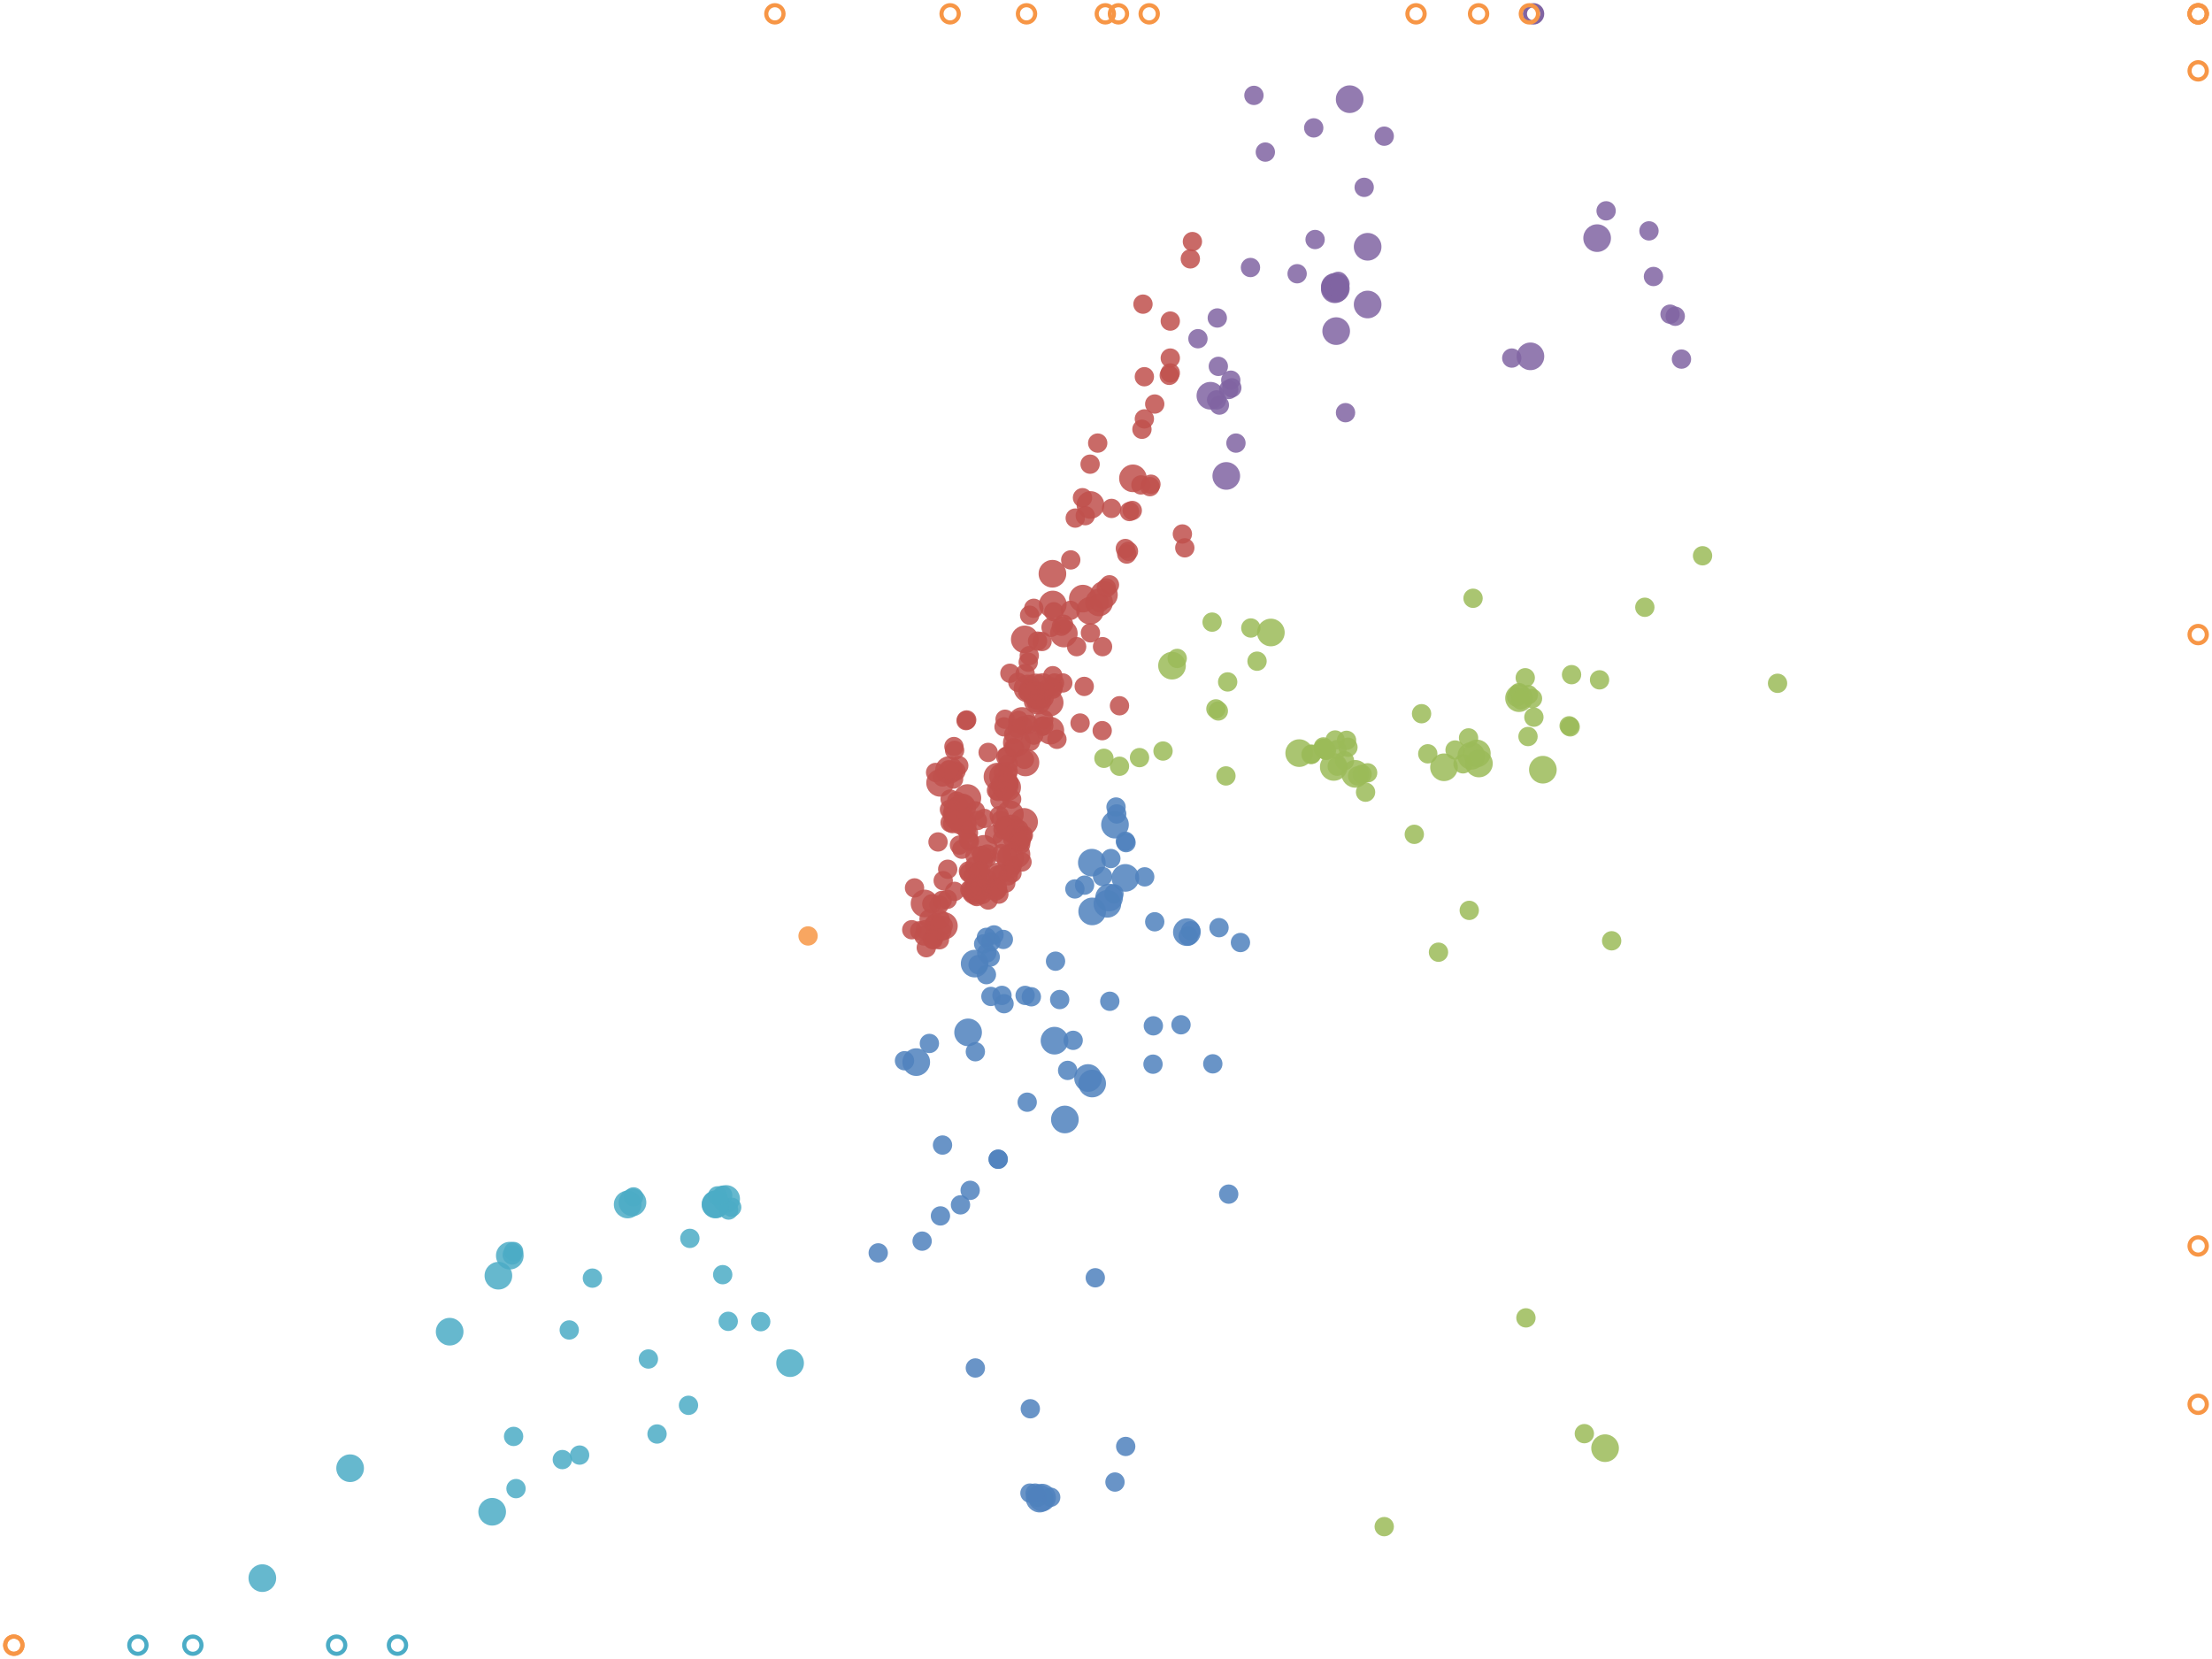
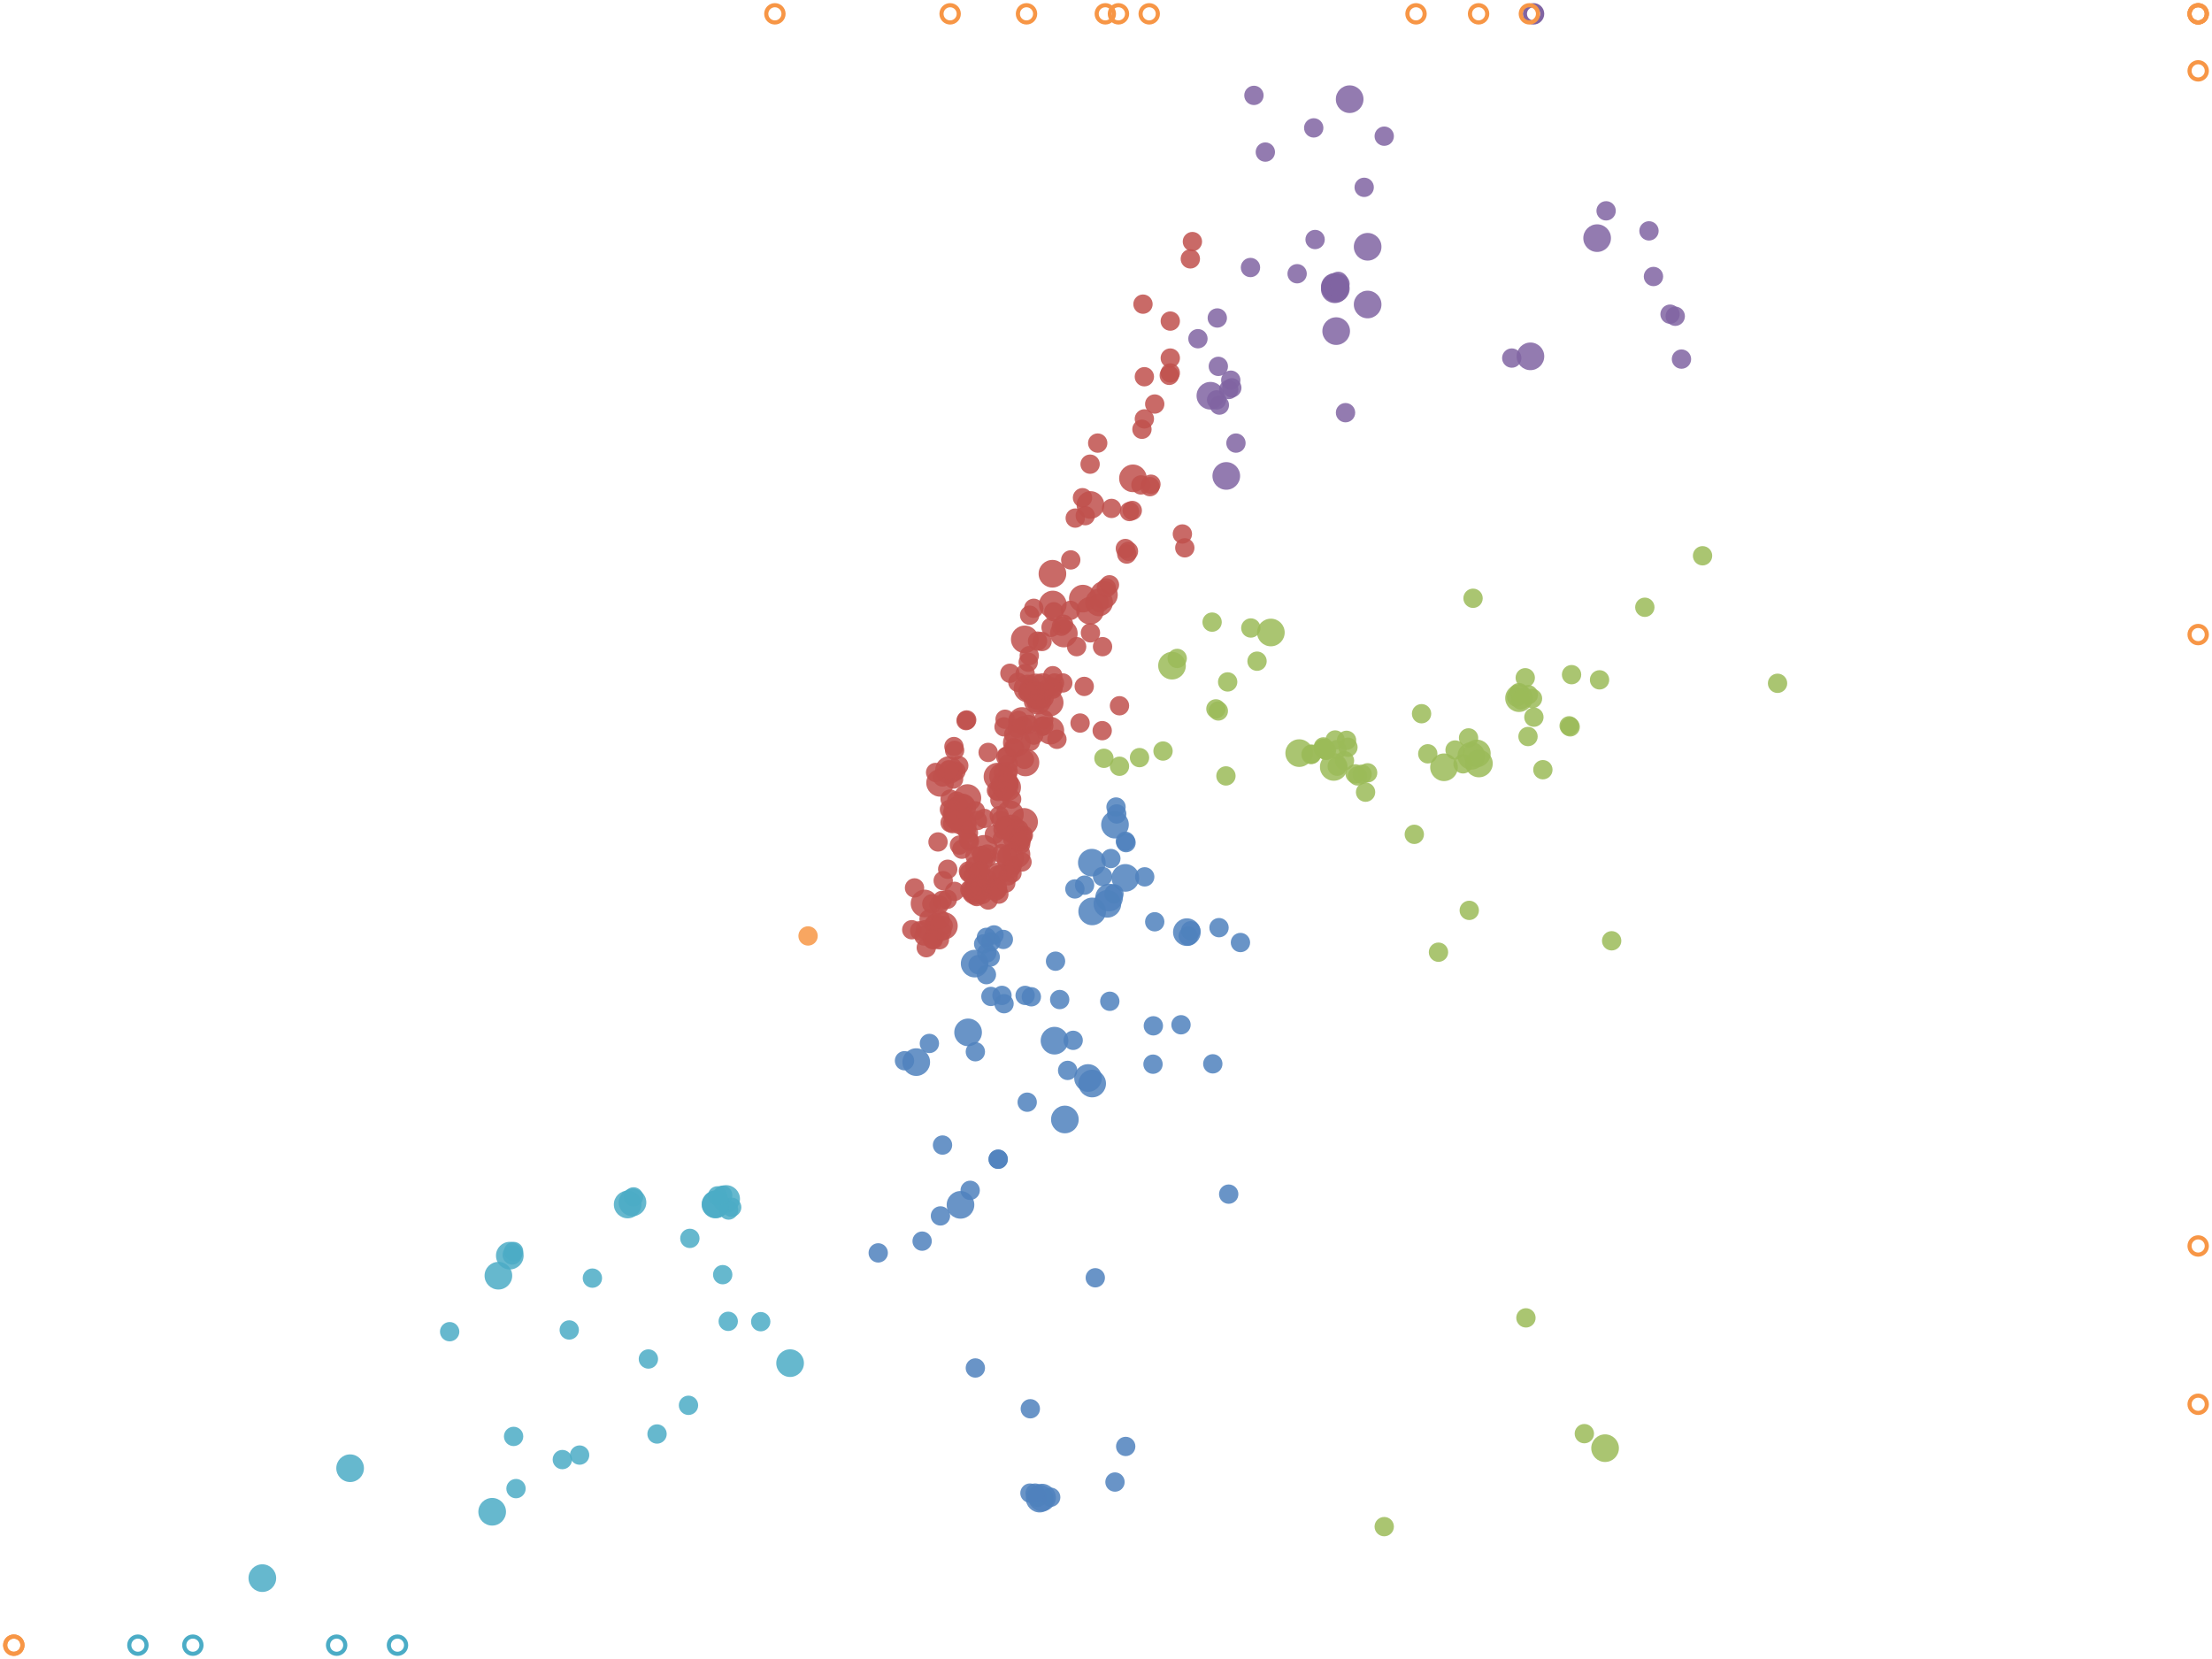
<svg xmlns="http://www.w3.org/2000/svg" viewBox="0 0 640 480" width="640" height="480" role="img" aria-labelledby="t d">
  <g>
    <circle cx="316" cy="313.5" r="4" fill="#4F81BD" fill-opacity=".85" />
    <circle cx="314.8" cy="311.9" r="4" fill="#4F81BD" fill-opacity=".85" />
    <circle cx="308.1" cy="323.9" r="4" fill="#4F81BD" fill-opacity=".85" />
    <circle cx="300.8" cy="433.6" r="4" fill="#4F81BD" fill-opacity=".85" />
    <circle cx="288.8" cy="335.4" r="2.8" fill="#4F81BD" fill-opacity=".85" />
    <circle cx="287.6" cy="270.5" r="2.8" fill="#4F81BD" fill-opacity=".85" />
    <circle cx="290.3" cy="271.8" r="2.8" fill="#4F81BD" fill-opacity=".85" />
    <circle cx="283" cy="279.1" r="2.8" fill="#4F81BD" fill-opacity=".85" />
    <circle cx="289.9" cy="288" r="2.8" fill="#4F81BD" fill-opacity=".85" />
    <circle cx="300.2" cy="433.2" r="2.8" fill="#4F81BD" fill-opacity=".85" />
    <circle cx="308.9" cy="309.7" r="2.8" fill="#4F81BD" fill-opacity=".85" />
    <circle cx="322.3" cy="258.6" r="2.8" fill="#4F81BD" fill-opacity=".85" />
    <circle cx="311" cy="257.2" r="2.8" fill="#4F81BD" fill-opacity=".85" />
    <circle cx="352.7" cy="268.4" r="2.8" fill="#4F81BD" fill-opacity=".85" />
    <circle cx="350.9" cy="307.8" r="2.8" fill="#4F81BD" fill-opacity=".85" />
    <circle cx="282" cy="278.8" r="4" fill="#4F81BD" fill-opacity=".85" />
    <circle cx="301.5" cy="433.3" r="4" fill="#4F81BD" fill-opacity=".85" />
    <circle cx="315.9" cy="249.6" r="4" fill="#4F81BD" fill-opacity=".85" />
    <circle cx="304" cy="433.2" r="2.8" fill="#4F81BD" fill-opacity=".85" />
    <circle cx="272.7" cy="331.3" r="2.8" fill="#4F81BD" fill-opacity=".85" />
    <circle cx="268.9" cy="301.9" r="2.8" fill="#4F81BD" fill-opacity=".85" />
    <circle cx="333.6" cy="307.9" r="2.8" fill="#4F81BD" fill-opacity=".85" />
    <circle cx="288.8" cy="335.4" r="2.8" fill="#4F81BD" fill-opacity=".85" />
    <circle cx="305.4" cy="278.1" r="2.8" fill="#4F81BD" fill-opacity=".85" />
    <circle cx="355.5" cy="345.5" r="2.8" fill="#4F81BD" fill-opacity=".85" />
    <circle cx="286.5" cy="276.9" r="2.8" fill="#4F81BD" fill-opacity=".85" />
    <circle cx="261.7" cy="306.9" r="2.8" fill="#4F81BD" fill-opacity=".85" />
    <circle cx="299.5" cy="432" r="2.8" fill="#4F81BD" fill-opacity=".85" />
    <circle cx="395.7" cy="88.1" r="4" fill="#8064A2" fill-opacity=".85" />
    <circle cx="395.7" cy="71.4" r="4" fill="#8064A2" fill-opacity=".85" />
    <circle cx="350.2" cy="114.5" r="4" fill="#8064A2" fill-opacity=".85" />
    <circle cx="362.8" cy="27.6" r="2.8" fill="#8064A2" fill-opacity=".85" />
    <circle cx="380.5" cy="69.3" r="2.8" fill="#8064A2" fill-opacity=".85" />
    <circle cx="400.5" cy="39.4" r="2.8" fill="#8064A2" fill-opacity=".85" />
    <circle cx="483.2" cy="90.9" r="2.8" fill="#8064A2" fill-opacity=".85" />
    <circle cx="355.5" cy="112.7" r="2.8" fill="#8064A2" fill-opacity=".85" />
    <circle cx="464.7" cy="61" r="2.8" fill="#8064A2" fill-opacity=".85" />
    <circle cx="380.1" cy="37" r="2.8" fill="#8064A2" fill-opacity=".85" />
    <circle cx="356.4" cy="112.2" r="2.8" fill="#8064A2" fill-opacity=".85" />
    <circle cx="361.8" cy="77.4" r="2.8" fill="#8064A2" fill-opacity=".85" />
    <circle cx="356.1" cy="110" r="2.8" fill="#8064A2" fill-opacity=".85" />
    <circle cx="477.1" cy="66.8" r="2.8" fill="#8064A2" fill-opacity=".85" />
    <circle cx="390.5" cy="28.7" r="4" fill="#8064A2" fill-opacity=".85" />
    <circle cx="462.1" cy="68.9" r="4" fill="#8064A2" fill-opacity=".85" />
    <circle cx="346.6" cy="98" r="2.8" fill="#8064A2" fill-opacity=".85" />
    <circle cx="357.6" cy="128.2" r="2.8" fill="#8064A2" fill-opacity=".85" />
    <circle cx="352.2" cy="92" r="2.8" fill="#8064A2" fill-opacity=".85" />
    <circle cx="394.7" cy="54.2" r="2.8" fill="#8064A2" fill-opacity=".85" />
    <circle cx="389.3" cy="119.4" r="2.8" fill="#8064A2" fill-opacity=".85" />
    <circle cx="484.7" cy="91.5" r="2.8" fill="#8064A2" fill-opacity=".85" />
    <circle cx="386.3" cy="83.1" r="4" fill="#8064A2" fill-opacity=".85" />
    <circle cx="352.8" cy="117.2" r="2.8" fill="#8064A2" fill-opacity=".85" />
    <circle cx="224.2" cy="4" r="2.5" fill="none" stroke="#F79646" stroke-width="1.2" />
    <circle cx="297" cy="4" r="2.5" fill="none" stroke="#F79646" stroke-width="1.2" />
    <circle cx="332.5" cy="4" r="2.5" fill="none" stroke="#F79646" stroke-width="1.2" />
    <circle cx="427.8" cy="4" r="2.5" fill="none" stroke="#F79646" stroke-width="1.2" />
    <circle cx="274.9" cy="4" r="2.5" fill="none" stroke="#F79646" stroke-width="1.2" />
    <circle cx="323.6" cy="4" r="2.5" fill="none" stroke="#F79646" stroke-width="1.2" />
    <circle cx="319.8" cy="4" r="2.5" fill="none" stroke="#F79646" stroke-width="1.2" />
    <circle cx="409.7" cy="4" r="2.5" fill="none" stroke="#F79646" stroke-width="1.2" />
    <circle cx="233.8" cy="270.8" r="2.8" fill="#F79646" fill-opacity=".85" />
    <circle cx="4" cy="476" r="2.5" fill="none" stroke="#F79646" stroke-width="1.2" />
    <circle cx="4" cy="476" r="2.5" fill="none" stroke="#F79646" stroke-width="1.2" />
    <circle cx="636" cy="20.5" r="2.5" fill="none" stroke="#F79646" stroke-width="1.2" />
    <circle cx="636" cy="183.6" r="2.5" fill="none" stroke="#F79646" stroke-width="1.2" />
    <circle cx="636" cy="406.3" r="2.5" fill="none" stroke="#F79646" stroke-width="1.2" />
    <circle cx="636" cy="360.5" r="2.5" fill="none" stroke="#F79646" stroke-width="1.2" />
    <circle cx="636" cy="4" r="2.5" fill="none" stroke="#F79646" stroke-width="1.2" />
    <circle cx="636" cy="4" r="2.5" fill="none" stroke="#F79646" stroke-width="1.2" />
    <circle cx="315.4" cy="176.7" r="4" fill="#C0504D" fill-opacity=".85" />
    <circle cx="313.3" cy="173.2" r="4" fill="#C0504D" fill-opacity=".85" />
    <circle cx="294.2" cy="214.9" r="4" fill="#C0504D" fill-opacity=".85" />
    <circle cx="300" cy="201.8" r="2.8" fill="#C0504D" fill-opacity=".85" />
    <circle cx="276" cy="216" r="2.8" fill="#C0504D" fill-opacity=".85" />
    <circle cx="302" cy="210" r="2.8" fill="#C0504D" fill-opacity=".85" />
    <circle cx="297.5" cy="209.6" r="2.8" fill="#C0504D" fill-opacity=".85" />
    <circle cx="345" cy="69.9" r="2.8" fill="#C0504D" fill-opacity=".85" />
    <circle cx="282.8" cy="237.4" r="2.8" fill="#C0504D" fill-opacity=".85" />
    <circle cx="311.5" cy="187.1" r="2.8" fill="#C0504D" fill-opacity=".85" />
    <circle cx="298.1" cy="214.5" r="2.8" fill="#C0504D" fill-opacity=".85" />
    <circle cx="289.8" cy="252.8" r="2.8" fill="#C0504D" fill-opacity=".85" />
    <circle cx="271.8" cy="271.9" r="2.8" fill="#C0504D" fill-opacity=".85" />
    <circle cx="331.1" cy="109" r="2.8" fill="#C0504D" fill-opacity=".85" />
    <circle cx="338.3" cy="108.6" r="2.8" fill="#C0504D" fill-opacity=".85" />
    <circle cx="274.1" cy="260.2" r="2.8" fill="#C0504D" fill-opacity=".85" />
    <circle cx="267.5" cy="261.4" r="4" fill="#C0504D" fill-opacity=".85" />
    <circle cx="267.3" cy="270.8" r="2.8" fill="#C0504D" fill-opacity=".85" />
    <circle cx="280.4" cy="252.6" r="2.8" fill="#C0504D" fill-opacity=".85" />
    <circle cx="263.8" cy="269" r="2.8" fill="#C0504D" fill-opacity=".85" />
    <circle cx="270.7" cy="267" r="2.8" fill="#C0504D" fill-opacity=".85" />
    <circle cx="268.8" cy="265.9" r="2.8" fill="#C0504D" fill-opacity=".85" />
    <circle cx="271.7" cy="261.8" r="2.8" fill="#C0504D" fill-opacity=".85" />
    <circle cx="276.2" cy="257.9" r="2.8" fill="#C0504D" fill-opacity=".85" />
    <circle cx="287.7" cy="241.4" r="2.8" fill="#C0504D" fill-opacity=".85" />
    <circle cx="272.6" cy="260.5" r="2.8" fill="#C0504D" fill-opacity=".85" />
    <circle cx="268" cy="274.2" r="2.8" fill="#C0504D" fill-opacity=".85" />
    <circle cx="267.7" cy="269" r="2.8" fill="#C0504D" fill-opacity=".85" />
    <circle cx="270.2" cy="267.5" r="2.8" fill="#C0504D" fill-opacity=".85" />
    <circle cx="285.5" cy="248.2" r="2.8" fill="#C0504D" fill-opacity=".85" />
    <circle cx="269.7" cy="271.7" r="2.8" fill="#C0504D" fill-opacity=".85" />
    <circle cx="286.5" cy="257.5" r="2.8" fill="#C0504D" fill-opacity=".85" />
    <circle cx="284.9" cy="255.9" r="2.8" fill="#C0504D" fill-opacity=".85" />
    <circle cx="280.6" cy="257.4" r="2.8" fill="#C0504D" fill-opacity=".85" />
    <circle cx="282.2" cy="258" r="2.8" fill="#C0504D" fill-opacity=".85" />
    <circle cx="270.4" cy="270.8" r="2.8" fill="#C0504D" fill-opacity=".85" />
    <circle cx="264.6" cy="256.9" r="2.8" fill="#C0504D" fill-opacity=".85" />
    <circle cx="280.5" cy="243.4" r="2.8" fill="#C0504D" fill-opacity=".85" />
    <circle cx="278.3" cy="245.7" r="2.8" fill="#C0504D" fill-opacity=".85" />
    <circle cx="269.6" cy="261.5" r="2.8" fill="#C0504D" fill-opacity=".85" />
    <circle cx="270.7" cy="223.5" r="2.8" fill="#C0504D" fill-opacity=".85" />
    <circle cx="301.7" cy="198.8" r="4" fill="#C0504D" fill-opacity=".85" />
    <circle cx="300.2" cy="201.3" r="4" fill="#C0504D" fill-opacity=".85" />
    <circle cx="300.2" cy="202.7" r="4" fill="#C0504D" fill-opacity=".85" />
    <circle cx="303.7" cy="203.3" r="4" fill="#C0504D" fill-opacity=".85" />
    <circle cx="303.9" cy="211.4" r="4" fill="#C0504D" fill-opacity=".85" />
    <circle cx="295.7" cy="208.6" r="4" fill="#C0504D" fill-opacity=".85" />
    <circle cx="274.6" cy="222.8" r="4" fill="#C0504D" fill-opacity=".85" />
    <circle cx="272" cy="226.5" r="4" fill="#C0504D" fill-opacity=".85" />
    <circle cx="290.2" cy="224.6" r="4" fill="#C0504D" fill-opacity=".85" />
    <circle cx="278.4" cy="233.6" r="4" fill="#C0504D" fill-opacity=".85" />
    <circle cx="285.9" cy="217.7" r="2.8" fill="#C0504D" fill-opacity=".85" />
    <circle cx="291.7" cy="223.2" r="2.8" fill="#C0504D" fill-opacity=".85" />
    <circle cx="289.3" cy="231.5" r="2.8" fill="#C0504D" fill-opacity=".85" />
    <circle cx="284.8" cy="236.8" r="2.8" fill="#C0504D" fill-opacity=".85" />
    <circle cx="289.1" cy="236" r="2.8" fill="#C0504D" fill-opacity=".85" />
    <circle cx="279.7" cy="208.3" r="2.8" fill="#C0504D" fill-opacity=".85" />
    <circle cx="319.4" cy="172.1" r="4" fill="#C0504D" fill-opacity=".85" />
    <circle cx="318" cy="174.3" r="4" fill="#C0504D" fill-opacity=".85" />
    <circle cx="320.1" cy="170.1" r="2.8" fill="#C0504D" fill-opacity=".85" />
    <circle cx="321" cy="169.2" r="2.8" fill="#C0504D" fill-opacity=".85" />
    <circle cx="326" cy="160.3" r="2.8" fill="#C0504D" fill-opacity=".85" />
    <circle cx="326.5" cy="159.5" r="2.8" fill="#C0504D" fill-opacity=".85" />
    <circle cx="304.6" cy="174.9" r="4" fill="#C0504D" fill-opacity=".85" />
    <circle cx="304.9" cy="177" r="2.8" fill="#C0504D" fill-opacity=".85" />
    <circle cx="315.5" cy="146.1" r="4" fill="#C0504D" fill-opacity=".85" />
    <circle cx="315.4" cy="134.3" r="2.8" fill="#C0504D" fill-opacity=".85" />
    <circle cx="327.8" cy="138.4" r="4" fill="#C0504D" fill-opacity=".85" />
    <circle cx="330.1" cy="140.3" r="2.8" fill="#C0504D" fill-opacity=".85" />
    <circle cx="330.4" cy="124.2" r="2.8" fill="#C0504D" fill-opacity=".85" />
    <circle cx="338.6" cy="107.9" r="2.8" fill="#C0504D" fill-opacity=".85" />
    <circle cx="334.1" cy="116.9" r="2.8" fill="#C0504D" fill-opacity=".85" />
    <circle cx="330.7" cy="88" r="2.8" fill="#C0504D" fill-opacity=".85" />
    <circle cx="344.4" cy="74.9" r="2.8" fill="#C0504D" fill-opacity=".85" />
    <circle cx="307.8" cy="183.3" r="4" fill="#C0504D" fill-opacity=".85" />
    <circle cx="307.1" cy="181.2" r="2.8" fill="#C0504D" fill-opacity=".85" />
    <circle cx="309.7" cy="176.6" r="2.8" fill="#C0504D" fill-opacity=".85" />
    <circle cx="325.6" cy="158.7" r="2.8" fill="#C0504D" fill-opacity=".85" />
    <circle cx="307.7" cy="180.6" r="2.8" fill="#C0504D" fill-opacity=".85" />
    <circle cx="304.1" cy="181.5" r="2.8" fill="#C0504D" fill-opacity=".85" />
    <circle cx="323.9" cy="204.2" r="2.8" fill="#C0504D" fill-opacity=".85" />
    <circle cx="318.9" cy="211.4" r="2.8" fill="#C0504D" fill-opacity=".85" />
    <circle cx="274.2" cy="251.5" r="2.8" fill="#C0504D" fill-opacity=".85" />
    <circle cx="279.6" cy="240" r="2.8" fill="#C0504D" fill-opacity=".85" />
    <circle cx="300.2" cy="185.5" r="2.8" fill="#C0504D" fill-opacity=".85" />
    <circle cx="275.5" cy="235.6" r="2.8" fill="#C0504D" fill-opacity=".85" />
    <circle cx="276.8" cy="231.8" r="2.8" fill="#C0504D" fill-opacity=".85" />
    <circle cx="304.6" cy="195.5" r="2.8" fill="#C0504D" fill-opacity=".85" />
    <circle cx="302" cy="208.2" r="2.8" fill="#C0504D" fill-opacity=".85" />
    <circle cx="266.1" cy="269.3" r="2.8" fill="#C0504D" fill-opacity=".85" />
    <circle cx="305.8" cy="213.9" r="2.8" fill="#C0504D" fill-opacity=".85" />
    <circle cx="274.9" cy="238" r="2.8" fill="#C0504D" fill-opacity=".85" />
    <circle cx="331.1" cy="121.2" r="2.8" fill="#C0504D" fill-opacity=".85" />
    <circle cx="272.5" cy="269.4" r="2.8" fill="#C0504D" fill-opacity=".85" />
    <circle cx="299.9" cy="203.4" r="2.8" fill="#C0504D" fill-opacity=".85" />
    <circle cx="300" cy="202.5" r="2.8" fill="#C0504D" fill-opacity=".85" />
    <circle cx="302.1" cy="202" r="2.8" fill="#C0504D" fill-opacity=".85" />
    <circle cx="305.1" cy="197.6" r="2.8" fill="#C0504D" fill-opacity=".85" />
    <circle cx="352.5" cy="106" r="2.8" fill="#8064A2" fill-opacity=".85" />
    <circle cx="285.5" cy="275.7" r="2.8" fill="#4F81BD" fill-opacity=".85" />
    <circle cx="187.6" cy="393.2" r="2.8" fill="#4BACC6" fill-opacity=".85" />
    <circle cx="425.7" cy="218.7" r="4" fill="#9BBB59" fill-opacity=".85" />
    <circle cx="427.3" cy="218" r="4" fill="#9BBB59" fill-opacity=".85" />
    <circle cx="339.1" cy="192.6" r="4" fill="#9BBB59" fill-opacity=".85" />
    <circle cx="464.4" cy="419" r="4" fill="#9BBB59" fill-opacity=".85" />
    <circle cx="329.7" cy="219.2" r="2.8" fill="#9BBB59" fill-opacity=".85" />
    <circle cx="411.3" cy="206.5" r="2.8" fill="#9BBB59" fill-opacity=".85" />
    <circle cx="340.6" cy="190.5" r="2.8" fill="#9BBB59" fill-opacity=".85" />
    <circle cx="421" cy="217" r="2.8" fill="#9BBB59" fill-opacity=".85" />
    <circle cx="352.5" cy="205.7" r="2.8" fill="#9BBB59" fill-opacity=".85" />
    <circle cx="319.4" cy="219.4" r="2.8" fill="#9BBB59" fill-opacity=".85" />
    <circle cx="424.9" cy="213.5" r="2.8" fill="#9BBB59" fill-opacity=".85" />
    <circle cx="441.5" cy="381.3" r="2.8" fill="#9BBB59" fill-opacity=".85" />
    <circle cx="454" cy="210" r="2.8" fill="#9BBB59" fill-opacity=".85" />
    <circle cx="389.6" cy="214.2" r="2.8" fill="#9BBB59" fill-opacity=".85" />
    <circle cx="442.1" cy="213.1" r="2.8" fill="#9BBB59" fill-opacity=".85" />
    <circle cx="427.9" cy="220.9" r="4" fill="#9BBB59" fill-opacity=".85" />
    <circle cx="423.3" cy="221" r="2.8" fill="#9BBB59" fill-opacity=".85" />
    <circle cx="466.3" cy="272.2" r="2.8" fill="#9BBB59" fill-opacity=".85" />
    <circle cx="351.8" cy="205.1" r="2.8" fill="#9BBB59" fill-opacity=".85" />
    <circle cx="350.7" cy="180" r="2.8" fill="#9BBB59" fill-opacity=".85" />
    <circle cx="441.3" cy="196.1" r="2.8" fill="#9BBB59" fill-opacity=".85" />
    <circle cx="492.6" cy="160.8" r="2.8" fill="#9BBB59" fill-opacity=".85" />
    <circle cx="400.5" cy="441.7" r="2.8" fill="#9BBB59" fill-opacity=".85" />
    <circle cx="454.7" cy="195.2" r="2.8" fill="#9BBB59" fill-opacity=".85" />
    <circle cx="336.5" cy="217.3" r="2.8" fill="#9BBB59" fill-opacity=".85" />
    <circle cx="514.3" cy="197.7" r="2.8" fill="#9BBB59" fill-opacity=".85" />
    <circle cx="416.2" cy="275.5" r="2.8" fill="#9BBB59" fill-opacity=".85" />
    <circle cx="210.1" cy="346.9" r="4" fill="#4BACC6" fill-opacity=".85" />
    <circle cx="183" cy="347.9" r="4" fill="#4BACC6" fill-opacity=".85" />
    <circle cx="142.4" cy="437.4" r="4" fill="#4BACC6" fill-opacity=".85" />
    <circle cx="228.6" cy="394.4" r="4" fill="#4BACC6" fill-opacity=".85" />
    <circle cx="220.1" cy="382.4" r="2.8" fill="#4BACC6" fill-opacity=".85" />
    <circle cx="211.7" cy="349.3" r="2.8" fill="#4BACC6" fill-opacity=".85" />
    <circle cx="148.6" cy="415.6" r="2.8" fill="#4BACC6" fill-opacity=".85" />
    <circle cx="183.3" cy="346.3" r="2.8" fill="#4BACC6" fill-opacity=".85" />
    <circle cx="39.9" cy="476" r="2.5" fill="none" stroke="#4BACC6" stroke-width="1.2" />
    <circle cx="149.3" cy="430.7" r="2.8" fill="#4BACC6" fill-opacity=".85" />
    <circle cx="210.8" cy="350.1" r="2.8" fill="#4BACC6" fill-opacity=".85" />
    <circle cx="171.4" cy="369.8" r="2.8" fill="#4BACC6" fill-opacity=".85" />
    <circle cx="162.7" cy="422.3" r="2.8" fill="#4BACC6" fill-opacity=".85" />
    <circle cx="101.3" cy="424.8" r="4" fill="#4BACC6" fill-opacity=".85" />
    <circle cx="181.6" cy="348.5" r="4" fill="#4BACC6" fill-opacity=".85" />
    <circle cx="75.9" cy="456.6" r="4" fill="#4BACC6" fill-opacity=".85" />
    <circle cx="207" cy="348.5" r="4" fill="#4BACC6" fill-opacity=".85" />
    <circle cx="210.7" cy="382.3" r="2.8" fill="#4BACC6" fill-opacity=".85" />
    <circle cx="167.7" cy="421" r="2.8" fill="#4BACC6" fill-opacity=".85" />
    <circle cx="97.4" cy="476" r="2.5" fill="none" stroke="#4BACC6" stroke-width="1.2" />
    <circle cx="115" cy="476" r="2.5" fill="none" stroke="#4BACC6" stroke-width="1.2" />
    <circle cx="209.1" cy="345.8" r="2.8" fill="#4BACC6" fill-opacity=".85" />
    <circle cx="316" cy="263.7" r="4" fill="#4F81BD" fill-opacity=".85" />
    <circle cx="343.4" cy="269.7" r="4" fill="#4F81BD" fill-opacity=".85" />
    <circle cx="316.9" cy="369.7" r="2.8" fill="#4F81BD" fill-opacity=".85" />
    <circle cx="298.1" cy="407.6" r="2.8" fill="#4F81BD" fill-opacity=".85" />
    <circle cx="298" cy="432" r="2.8" fill="#4F81BD" fill-opacity=".85" />
    <circle cx="254.1" cy="362.5" r="2.8" fill="#4F81BD" fill-opacity=".85" />
    <circle cx="298.4" cy="288.4" r="2.8" fill="#4F81BD" fill-opacity=".85" />
    <circle cx="266.8" cy="359.1" r="2.8" fill="#4F81BD" fill-opacity=".85" />
    <circle cx="280.1" cy="298.7" r="4" fill="#4F81BD" fill-opacity=".85" />
    <circle cx="320.9" cy="259.7" r="4" fill="#4F81BD" fill-opacity=".85" />
    <circle cx="320.4" cy="261.5" r="4" fill="#4F81BD" fill-opacity=".85" />
    <circle cx="265.1" cy="307.3" r="4" fill="#4F81BD" fill-opacity=".85" />
    <circle cx="325.6" cy="254" r="4" fill="#4F81BD" fill-opacity=".85" />
    <circle cx="322.6" cy="428.8" r="2.8" fill="#4F81BD" fill-opacity=".85" />
    <circle cx="325.7" cy="418.5" r="2.8" fill="#4F81BD" fill-opacity=".85" />
    <circle cx="306.6" cy="289.2" r="2.8" fill="#4F81BD" fill-opacity=".85" />
    <circle cx="286.7" cy="272.5" r="2.8" fill="#4F81BD" fill-opacity=".85" />
    <circle cx="325.6" cy="243.4" r="2.8" fill="#4F81BD" fill-opacity=".85" />
    <circle cx="310.5" cy="301" r="2.8" fill="#4F81BD" fill-opacity=".85" />
    <circle cx="341.7" cy="296.5" r="2.8" fill="#4F81BD" fill-opacity=".85" />
    <circle cx="282.2" cy="304.3" r="2.8" fill="#4F81BD" fill-opacity=".85" />
    <circle cx="358.9" cy="272.7" r="2.8" fill="#4F81BD" fill-opacity=".85" />
    <circle cx="333.7" cy="296.8" r="2.8" fill="#4F81BD" fill-opacity=".85" />
    <circle cx="286.7" cy="288.3" r="2.8" fill="#4F81BD" fill-opacity=".85" />
    <circle cx="297.2" cy="318.9" r="2.8" fill="#4F81BD" fill-opacity=".85" />
    <circle cx="386.2" cy="83.7" r="4" fill="#8064A2" fill-opacity=".85" />
    <circle cx="354.8" cy="137.7" r="4" fill="#8064A2" fill-opacity=".85" />
    <circle cx="386.2" cy="83" r="4" fill="#8064A2" fill-opacity=".85" />
    <circle cx="443.7" cy="4" r="2.5" fill="none" stroke="#8064A2" stroke-width="1.2" />
    <circle cx="386" cy="83.3" r="2.8" fill="#8064A2" fill-opacity=".85" />
    <circle cx="478.4" cy="80" r="2.8" fill="#8064A2" fill-opacity=".85" />
    <circle cx="366.1" cy="44" r="2.8" fill="#8064A2" fill-opacity=".85" />
    <circle cx="387.2" cy="81.4" r="2.8" fill="#8064A2" fill-opacity=".85" />
    <circle cx="386.5" cy="83.5" r="4" fill="#8064A2" fill-opacity=".85" />
    <circle cx="442.8" cy="103.1" r="4" fill="#8064A2" fill-opacity=".85" />
    <circle cx="386.6" cy="95.8" r="4" fill="#8064A2" fill-opacity=".85" />
    <circle cx="486.5" cy="103.9" r="2.8" fill="#8064A2" fill-opacity=".85" />
    <circle cx="386.3" cy="83" r="2.8" fill="#8064A2" fill-opacity=".85" />
    <circle cx="387.7" cy="82.1" r="2.8" fill="#8064A2" fill-opacity=".85" />
    <circle cx="352" cy="115.7" r="2.8" fill="#8064A2" fill-opacity=".85" />
    <circle cx="375.3" cy="79.2" r="2.8" fill="#8064A2" fill-opacity=".85" />
    <circle cx="437.4" cy="103.6" r="2.8" fill="#8064A2" fill-opacity=".85" />
    <circle cx="442.5" cy="4" r="2.5" fill="none" stroke="#F79646" stroke-width="1.2" />
    <circle cx="636" cy="4" r="2.5" fill="none" stroke="#F79646" stroke-width="1.2" />
    <circle cx="338.6" cy="103.6" r="2.8" fill="#C0504D" fill-opacity=".85" />
    <circle cx="292.2" cy="235.6" r="4" fill="#C0504D" fill-opacity=".85" />
    <circle cx="288.3" cy="228.7" r="2.8" fill="#C0504D" fill-opacity=".85" />
    <circle cx="280.7" cy="344.4" r="2.8" fill="#4F81BD" fill-opacity=".85" />
-     <circle cx="446.4" cy="222.7" r="4" fill="#9BBB59" fill-opacity=".85" />
+     <circle cx="446.4" cy="222.7" r="2.8" fill="#9BBB59" fill-opacity=".85" />
    <circle cx="281.9" cy="257.2" r="2.8" fill="#C0504D" fill-opacity=".85" />
    <circle cx="282.3" cy="255.3" r="2.8" fill="#C0504D" fill-opacity=".85" />
    <circle cx="385.9" cy="221.9" r="4" fill="#9BBB59" fill-opacity=".85" />
    <circle cx="295.3" cy="244.3" r="2.8" fill="#C0504D" fill-opacity=".85" />
-     <circle cx="392.1" cy="223.9" r="4" fill="#9BBB59" fill-opacity=".85" />
+     <circle cx="392.1" cy="223.9" r="2.8" fill="#9BBB59" fill-opacity=".85" />
    <circle cx="283.3" cy="252.1" r="2.8" fill="#C0504D" fill-opacity=".85" />
    <circle cx="395.7" cy="223.6" r="2.8" fill="#9BBB59" fill-opacity=".85" />
    <circle cx="395.1" cy="229.2" r="2.8" fill="#9BBB59" fill-opacity=".85" />
    <circle cx="296.3" cy="237.8" r="4" fill="#C0504D" fill-opacity=".85" />
    <circle cx="379.3" cy="218.3" r="2.8" fill="#9BBB59" fill-opacity=".85" />
    <circle cx="294.1" cy="247.2" r="4" fill="#C0504D" fill-opacity=".85" />
    <circle cx="305.1" cy="301.1" r="4" fill="#4F81BD" fill-opacity=".85" />
    <circle cx="343.8" cy="270.8" r="2.8" fill="#4F81BD" fill-opacity=".85" />
    <circle cx="299.7" cy="198.9" r="4" fill="#C0504D" fill-opacity=".85" />
    <circle cx="297.3" cy="199.2" r="4" fill="#C0504D" fill-opacity=".85" />
    <circle cx="279.9" cy="230.9" r="4" fill="#C0504D" fill-opacity=".85" />
    <circle cx="284.7" cy="245.6" r="4" fill="#C0504D" fill-opacity=".85" />
    <circle cx="290.7" cy="227.2" r="4" fill="#C0504D" fill-opacity=".85" />
    <circle cx="296.7" cy="220.6" r="4" fill="#C0504D" fill-opacity=".85" />
    <circle cx="291.7" cy="253.4" r="2.8" fill="#C0504D" fill-opacity=".85" />
    <circle cx="322.6" cy="238.6" r="4" fill="#4F81BD" fill-opacity=".85" />
    <circle cx="331.2" cy="253.7" r="2.8" fill="#4F81BD" fill-opacity=".85" />
    <circle cx="334.1" cy="266.7" r="2.8" fill="#4F81BD" fill-opacity=".85" />
    <circle cx="272.1" cy="351.8" r="2.8" fill="#4F81BD" fill-opacity=".85" />
    <circle cx="438.8" cy="201.7" r="2.8" fill="#9BBB59" fill-opacity=".85" />
    <circle cx="443.4" cy="202.1" r="2.8" fill="#9BBB59" fill-opacity=".85" />
    <circle cx="475.9" cy="175.7" r="2.8" fill="#9BBB59" fill-opacity=".85" />
    <circle cx="383.5" cy="217" r="2.8" fill="#9BBB59" fill-opacity=".85" />
    <circle cx="288.8" cy="229" r="2.8" fill="#C0504D" fill-opacity=".85" />
    <circle cx="282.2" cy="234.6" r="2.8" fill="#C0504D" fill-opacity=".85" />
    <circle cx="296.6" cy="288" r="2.8" fill="#4F81BD" fill-opacity=".85" />
    <circle cx="282" cy="256.6" r="2.8" fill="#C0504D" fill-opacity=".85" />
    <circle cx="297.4" cy="200.1" r="2.8" fill="#C0504D" fill-opacity=".85" />
    <circle cx="287.1" cy="256.1" r="2.8" fill="#C0504D" fill-opacity=".85" />
    <circle cx="282.2" cy="395.8" r="2.8" fill="#4F81BD" fill-opacity=".85" />
    <circle cx="325.8" cy="243.8" r="2.8" fill="#4F81BD" fill-opacity=".85" />
    <circle cx="392.8" cy="224.5" r="2.8" fill="#9BBB59" fill-opacity=".85" />
    <circle cx="292.2" cy="194.8" r="2.8" fill="#C0504D" fill-opacity=".85" />
    <circle cx="283.6" cy="256.4" r="2.8" fill="#C0504D" fill-opacity=".85" />
    <circle cx="281.7" cy="257.4" r="2.8" fill="#C0504D" fill-opacity=".85" />
    <circle cx="297.7" cy="199.2" r="2.8" fill="#C0504D" fill-opacity=".85" />
    <circle cx="297.4" cy="200.1" r="2.8" fill="#C0504D" fill-opacity=".85" />
    <circle cx="281.5" cy="258.4" r="2.8" fill="#C0504D" fill-opacity=".85" />
    <circle cx="294.8" cy="240" r="2.8" fill="#C0504D" fill-opacity=".85" />
    <circle cx="311.1" cy="149.9" r="2.8" fill="#C0504D" fill-opacity=".85" />
    <circle cx="386.8" cy="216.9" r="2.8" fill="#9BBB59" fill-opacity=".85" />
    <circle cx="290.5" cy="290.4" r="2.8" fill="#4F81BD" fill-opacity=".85" />
    <circle cx="292.5" cy="251.2" r="2.8" fill="#C0504D" fill-opacity=".85" />
    <circle cx="277.6" cy="244.5" r="2.8" fill="#C0504D" fill-opacity=".85" />
    <circle cx="285.4" cy="282" r="2.8" fill="#4F81BD" fill-opacity=".85" />
    <circle cx="281.5" cy="253.5" r="2.8" fill="#C0504D" fill-opacity=".85" />
    <circle cx="442.2" cy="201" r="2.8" fill="#9BBB59" fill-opacity=".85" />
    <circle cx="294.2" cy="242.2" r="2.8" fill="#C0504D" fill-opacity=".85" />
    <circle cx="323.1" cy="235.5" r="2.8" fill="#4F81BD" fill-opacity=".85" />
    <circle cx="292.4" cy="239.7" r="2.8" fill="#C0504D" fill-opacity=".85" />
    <circle cx="283" cy="254.9" r="2.8" fill="#C0504D" fill-opacity=".85" />
    <circle cx="293.3" cy="216.3" r="2.8" fill="#C0504D" fill-opacity=".85" />
    <circle cx="314" cy="149.2" r="2.8" fill="#C0504D" fill-opacity=".85" />
    <circle cx="282.6" cy="257" r="2.8" fill="#C0504D" fill-opacity=".85" />
    <circle cx="294.7" cy="208.4" r="2.8" fill="#C0504D" fill-opacity=".85" />
    <circle cx="313.8" cy="256.1" r="2.8" fill="#4F81BD" fill-opacity=".85" />
    <circle cx="344.5" cy="269.3" r="2.8" fill="#4F81BD" fill-opacity=".85" />
    <circle cx="296.4" cy="219.7" r="2.8" fill="#C0504D" fill-opacity=".85" />
    <circle cx="293.5" cy="241.8" r="2.8" fill="#C0504D" fill-opacity=".85" />
    <circle cx="319" cy="253.6" r="2.8" fill="#4F81BD" fill-opacity=".85" />
    <circle cx="282" cy="250.6" r="2.8" fill="#C0504D" fill-opacity=".85" />
    <circle cx="275.9" cy="225.4" r="2.8" fill="#C0504D" fill-opacity=".85" />
    <circle cx="294.5" cy="197.4" r="2.8" fill="#C0504D" fill-opacity=".85" />
    <circle cx="296" cy="210" r="2.8" fill="#C0504D" fill-opacity=".85" />
    <circle cx="290.9" cy="239.2" r="2.8" fill="#C0504D" fill-opacity=".85" />
    <circle cx="321.1" cy="289.7" r="2.8" fill="#4F81BD" fill-opacity=".85" />
    <circle cx="291.6" cy="227.1" r="2.8" fill="#C0504D" fill-opacity=".85" />
    <circle cx="288.7" cy="253.2" r="2.8" fill="#C0504D" fill-opacity=".85" />
    <circle cx="291.4" cy="218.7" r="2.8" fill="#C0504D" fill-opacity=".85" />
    <circle cx="307.5" cy="197.6" r="2.8" fill="#C0504D" fill-opacity=".85" />
    <circle cx="276.6" cy="223.1" r="2.8" fill="#C0504D" fill-opacity=".85" />
    <circle cx="292.9" cy="250.4" r="2.8" fill="#C0504D" fill-opacity=".85" />
    <circle cx="272.9" cy="254.8" r="2.8" fill="#C0504D" fill-opacity=".85" />
    <circle cx="275.9" cy="223.1" r="2.8" fill="#C0504D" fill-opacity=".85" />
    <circle cx="301.5" cy="185.6" r="2.8" fill="#C0504D" fill-opacity=".85" />
    <circle cx="304.7" cy="198.8" r="2.8" fill="#C0504D" fill-opacity=".85" />
    <circle cx="280.2" cy="243.1" r="2.8" fill="#C0504D" fill-opacity=".85" />
    <circle cx="297.8" cy="189.7" r="2.8" fill="#C0504D" fill-opacity=".85" />
    <circle cx="279.5" cy="208.5" r="2.8" fill="#C0504D" fill-opacity=".85" />
    <circle cx="280.2" cy="241" r="2.8" fill="#C0504D" fill-opacity=".85" />
    <circle cx="279.8" cy="238.5" r="2.8" fill="#C0504D" fill-opacity=".85" />
    <circle cx="290.2" cy="240" r="2.8" fill="#C0504D" fill-opacity=".85" />
    <circle cx="271.4" cy="243.6" r="2.8" fill="#C0504D" fill-opacity=".85" />
    <circle cx="290.7" cy="229" r="2.8" fill="#C0504D" fill-opacity=".85" />
    <circle cx="270" cy="271.9" r="2.8" fill="#C0504D" fill-opacity=".85" />
    <circle cx="315.5" cy="183.1" r="2.8" fill="#C0504D" fill-opacity=".85" />
    <circle cx="304.6" cy="199.4" r="2.8" fill="#C0504D" fill-opacity=".85" />
    <circle cx="301.4" cy="210.2" r="2.8" fill="#C0504D" fill-opacity=".85" />
    <circle cx="279" cy="232.8" r="2.8" fill="#C0504D" fill-opacity=".85" />
    <circle cx="274.9" cy="231.2" r="2.8" fill="#C0504D" fill-opacity=".85" />
    <circle cx="290" cy="242.8" r="2.8" fill="#C0504D" fill-opacity=".85" />
    <circle cx="290.3" cy="223.5" r="2.8" fill="#C0504D" fill-opacity=".85" />
    <circle cx="289" cy="258.7" r="2.8" fill="#C0504D" fill-opacity=".85" />
-     <circle cx="277.9" cy="348.6" r="2.8" fill="#4F81BD" fill-opacity=".85" />
+     <circle cx="277.9" cy="348.6" r="4" fill="#4F81BD" fill-opacity=".85" />
    <circle cx="322.9" cy="233.5" r="2.8" fill="#4F81BD" fill-opacity=".85" />
    <circle cx="389" cy="220.1" r="2.8" fill="#9BBB59" fill-opacity=".85" />
    <circle cx="282.4" cy="256.5" r="2.8" fill="#C0504D" fill-opacity=".85" />
    <circle cx="282.4" cy="255.7" r="2.8" fill="#C0504D" fill-opacity=".85" />
    <circle cx="282.4" cy="258.2" r="2.8" fill="#C0504D" fill-opacity=".85" />
    <circle cx="282.3" cy="256.5" r="2.8" fill="#C0504D" fill-opacity=".85" />
    <circle cx="286.7" cy="257.1" r="2.8" fill="#C0504D" fill-opacity=".85" />
    <circle cx="439.5" cy="200.4" r="2.8" fill="#9BBB59" fill-opacity=".85" />
    <circle cx="295.8" cy="242" r="2.8" fill="#C0504D" fill-opacity=".85" />
    <circle cx="288.6" cy="252.4" r="2.8" fill="#C0504D" fill-opacity=".85" />
    <circle cx="274.7" cy="234.2" r="2.8" fill="#C0504D" fill-opacity=".85" />
    <circle cx="277.4" cy="221.5" r="2.8" fill="#C0504D" fill-opacity=".85" />
    <circle cx="292.8" cy="252.6" r="2.8" fill="#C0504D" fill-opacity=".85" />
    <circle cx="275.6" cy="238.3" r="2.8" fill="#C0504D" fill-opacity=".85" />
    <circle cx="295" cy="243.6" r="2.8" fill="#C0504D" fill-opacity=".85" />
    <circle cx="290.7" cy="238.8" r="2.8" fill="#C0504D" fill-opacity=".85" />
    <circle cx="282.2" cy="258" r="2.8" fill="#C0504D" fill-opacity=".85" />
    <circle cx="299.1" cy="212.7" r="2.8" fill="#C0504D" fill-opacity=".85" />
    <circle cx="321.4" cy="248.4" r="2.8" fill="#4F81BD" fill-opacity=".85" />
    <circle cx="272.9" cy="267.8" r="2.8" fill="#C0504D" fill-opacity=".85" />
    <circle cx="291.7" cy="221" r="2.8" fill="#C0504D" fill-opacity=".85" />
    <circle cx="290.8" cy="208.1" r="2.8" fill="#C0504D" fill-opacity=".85" />
    <circle cx="294.3" cy="210.7" r="2.8" fill="#C0504D" fill-opacity=".85" />
    <circle cx="283.7" cy="256.2" r="2.8" fill="#C0504D" fill-opacity=".85" />
    <circle cx="290.5" cy="210.3" r="2.8" fill="#C0504D" fill-opacity=".85" />
    <circle cx="312.5" cy="209.2" r="2.8" fill="#C0504D" fill-opacity=".85" />
    <circle cx="272.7" cy="224.8" r="2.8" fill="#C0504D" fill-opacity=".85" />
    <circle cx="291" cy="219" r="2.8" fill="#C0504D" fill-opacity=".85" />
    <circle cx="284.6" cy="273.1" r="2.8" fill="#4F81BD" fill-opacity=".85" />
    <circle cx="272" cy="266" r="2.8" fill="#C0504D" fill-opacity=".85" />
    <circle cx="302.5" cy="199.6" r="2.8" fill="#C0504D" fill-opacity=".85" />
    <circle cx="285.4" cy="271.2" r="2.8" fill="#4F81BD" fill-opacity=".85" />
    <circle cx="297.5" cy="191.6" r="2.8" fill="#C0504D" fill-opacity=".85" />
    <circle cx="300" cy="202.3" r="2.8" fill="#C0504D" fill-opacity=".85" />
    <circle cx="292.3" cy="248.2" r="4" fill="#C0504D" fill-opacity=".85" />
    <circle cx="278.4" cy="237.6" r="4" fill="#C0504D" fill-opacity=".85" />
    <circle cx="282.9" cy="257.1" r="2.8" fill="#C0504D" fill-opacity=".85" />
    <circle cx="291.5" cy="247.7" r="2.8" fill="#C0504D" fill-opacity=".85" />
    <circle cx="274.6" cy="222.9" r="2.8" fill="#C0504D" fill-opacity=".85" />
    <circle cx="293.3" cy="212.5" r="2.8" fill="#C0504D" fill-opacity=".85" />
    <circle cx="299.1" cy="176" r="2.8" fill="#C0504D" fill-opacity=".85" />
    <circle cx="333" cy="140.1" r="2.8" fill="#C0504D" fill-opacity=".85" />
    <circle cx="273.1" cy="267.9" r="4" fill="#C0504D" fill-opacity=".85" />
    <circle cx="280.2" cy="252" r="2.8" fill="#C0504D" fill-opacity=".85" />
    <circle cx="282.2" cy="257.8" r="4" fill="#C0504D" fill-opacity=".85" />
    <circle cx="283.6" cy="256.3" r="2.8" fill="#C0504D" fill-opacity=".85" />
    <circle cx="282.6" cy="259.4" r="2.8" fill="#C0504D" fill-opacity=".85" />
    <circle cx="284.2" cy="258.8" r="2.8" fill="#C0504D" fill-opacity=".85" />
    <circle cx="283.2" cy="257.2" r="2.8" fill="#C0504D" fill-opacity=".85" />
    <circle cx="285.6" cy="254.3" r="2.8" fill="#C0504D" fill-opacity=".85" />
    <circle cx="285.9" cy="260.4" r="2.8" fill="#C0504D" fill-opacity=".85" />
    <circle cx="281.4" cy="258.1" r="2.8" fill="#C0504D" fill-opacity=".85" />
    <circle cx="281.6" cy="257.7" r="2.8" fill="#C0504D" fill-opacity=".85" />
    <circle cx="284.5" cy="249" r="2.8" fill="#C0504D" fill-opacity=".85" />
    <circle cx="285.6" cy="247.1" r="2.8" fill="#C0504D" fill-opacity=".85" />
    <circle cx="284.1" cy="247.5" r="2.8" fill="#C0504D" fill-opacity=".85" />
    <circle cx="288.6" cy="256.8" r="2.8" fill="#C0504D" fill-opacity=".85" />
    <circle cx="282.1" cy="247.6" r="2.8" fill="#C0504D" fill-opacity=".85" />
    <circle cx="295.7" cy="249.4" r="2.8" fill="#C0504D" fill-opacity=".85" />
    <circle cx="283.2" cy="252.1" r="2.8" fill="#C0504D" fill-opacity=".85" />
    <circle cx="283.7" cy="251.9" r="2.8" fill="#C0504D" fill-opacity=".85" />
    <circle cx="291" cy="255.5" r="2.8" fill="#C0504D" fill-opacity=".85" />
    <circle cx="289.8" cy="247" r="2.8" fill="#C0504D" fill-opacity=".85" />
    <circle cx="288.1" cy="257.8" r="2.8" fill="#C0504D" fill-opacity=".85" />
    <circle cx="288.6" cy="257.4" r="2.8" fill="#C0504D" fill-opacity=".85" />
    <circle cx="288.6" cy="224.7" r="4" fill="#C0504D" fill-opacity=".85" />
    <circle cx="277" cy="234.5" r="4" fill="#C0504D" fill-opacity=".85" />
    <circle cx="291.4" cy="227.8" r="4" fill="#C0504D" fill-opacity=".85" />
    <circle cx="292.6" cy="239.7" r="4" fill="#C0504D" fill-opacity=".85" />
    <circle cx="277.2" cy="236.4" r="4" fill="#C0504D" fill-opacity=".85" />
    <circle cx="293.6" cy="216.5" r="2.8" fill="#C0504D" fill-opacity=".85" />
    <circle cx="289.6" cy="237.3" r="2.8" fill="#C0504D" fill-opacity=".85" />
    <circle cx="296.1" cy="241.6" r="2.8" fill="#C0504D" fill-opacity=".85" />
    <circle cx="291.9" cy="226.4" r="2.8" fill="#C0504D" fill-opacity=".85" />
    <circle cx="292.7" cy="231.2" r="2.8" fill="#C0504D" fill-opacity=".85" />
    <circle cx="293" cy="242.8" r="2.8" fill="#C0504D" fill-opacity=".85" />
    <circle cx="295.5" cy="243" r="2.8" fill="#C0504D" fill-opacity=".85" />
    <circle cx="274.5" cy="222.7" r="2.8" fill="#C0504D" fill-opacity=".85" />
    <circle cx="304.5" cy="166" r="4" fill="#C0504D" fill-opacity=".85" />
    <circle cx="296.5" cy="185" r="4" fill="#C0504D" fill-opacity=".85" />
    <circle cx="332.7" cy="140.8" r="2.8" fill="#C0504D" fill-opacity=".85" />
    <circle cx="327.6" cy="147.7" r="2.8" fill="#C0504D" fill-opacity=".85" />
    <circle cx="321.6" cy="147.1" r="2.8" fill="#C0504D" fill-opacity=".85" />
    <circle cx="326.8" cy="148" r="2.8" fill="#C0504D" fill-opacity=".85" />
    <circle cx="317.6" cy="128.2" r="2.8" fill="#C0504D" fill-opacity=".85" />
    <circle cx="338.6" cy="92.9" r="2.8" fill="#C0504D" fill-opacity=".85" />
    <circle cx="342.8" cy="158.5" r="2.8" fill="#C0504D" fill-opacity=".85" />
    <circle cx="342.1" cy="154.5" r="2.8" fill="#C0504D" fill-opacity=".85" />
    <circle cx="318.1" cy="174.4" r="2.8" fill="#C0504D" fill-opacity=".85" />
    <circle cx="319" cy="187.1" r="2.8" fill="#C0504D" fill-opacity=".85" />
    <circle cx="309.8" cy="162" r="2.8" fill="#C0504D" fill-opacity=".85" />
    <circle cx="313.2" cy="144" r="2.8" fill="#C0504D" fill-opacity=".85" />
    <circle cx="297.9" cy="178" r="2.8" fill="#C0504D" fill-opacity=".85" />
    <circle cx="313.7" cy="198.6" r="2.8" fill="#C0504D" fill-opacity=".85" />
    <circle cx="296.6" cy="194.9" r="2.8" fill="#C0504D" fill-opacity=".85" />
    <circle cx="276.2" cy="217.1" r="2.8" fill="#C0504D" fill-opacity=".85" />
    <circle cx="367.7" cy="183" r="4" fill="#9BBB59" fill-opacity=".85" />
    <circle cx="439.5" cy="202" r="4" fill="#9BBB59" fill-opacity=".85" />
    <circle cx="386.3" cy="214.1" r="2.8" fill="#9BBB59" fill-opacity=".85" />
    <circle cx="386.9" cy="221.7" r="2.8" fill="#9BBB59" fill-opacity=".85" />
    <circle cx="440" cy="202.5" r="2.8" fill="#9BBB59" fill-opacity=".85" />
    <circle cx="323.9" cy="221.7" r="2.8" fill="#9BBB59" fill-opacity=".85" />
    <circle cx="382.9" cy="216.6" r="2.8" fill="#9BBB59" fill-opacity=".85" />
    <circle cx="454.3" cy="210.3" r="2.8" fill="#9BBB59" fill-opacity=".85" />
    <circle cx="375.9" cy="217.9" r="4" fill="#9BBB59" fill-opacity=".85" />
    <circle cx="417.8" cy="222" r="4" fill="#9BBB59" fill-opacity=".85" />
    <circle cx="426.2" cy="173.1" r="2.8" fill="#9BBB59" fill-opacity=".85" />
    <circle cx="443.8" cy="207.5" r="2.8" fill="#9BBB59" fill-opacity=".85" />
    <circle cx="462.8" cy="196.7" r="2.8" fill="#9BBB59" fill-opacity=".85" />
    <circle cx="383.8" cy="217.1" r="2.8" fill="#9BBB59" fill-opacity=".85" />
    <circle cx="382.9" cy="216.6" r="2.8" fill="#9BBB59" fill-opacity=".85" />
    <circle cx="382.9" cy="216.1" r="2.8" fill="#9BBB59" fill-opacity=".85" />
    <circle cx="390" cy="216.2" r="2.8" fill="#9BBB59" fill-opacity=".85" />
    <circle cx="361.9" cy="181.7" r="2.8" fill="#9BBB59" fill-opacity=".85" />
    <circle cx="363.7" cy="191.3" r="2.8" fill="#9BBB59" fill-opacity=".85" />
    <circle cx="355.2" cy="197.3" r="2.8" fill="#9BBB59" fill-opacity=".85" />
    <circle cx="409.2" cy="241.4" r="2.8" fill="#9BBB59" fill-opacity=".85" />
    <circle cx="379.5" cy="218.2" r="2.8" fill="#9BBB59" fill-opacity=".85" />
    <circle cx="394.1" cy="224" r="2.8" fill="#9BBB59" fill-opacity=".85" />
    <circle cx="413.1" cy="218.1" r="2.8" fill="#9BBB59" fill-opacity=".85" />
    <circle cx="425.1" cy="263.4" r="2.8" fill="#9BBB59" fill-opacity=".85" />
    <circle cx="354.7" cy="224.5" r="2.8" fill="#9BBB59" fill-opacity=".85" />
    <circle cx="458.4" cy="414.8" r="2.8" fill="#9BBB59" fill-opacity=".85" />
    <circle cx="207.1" cy="348.4" r="4" fill="#4BACC6" fill-opacity=".85" />
    <circle cx="147.5" cy="363.3" r="4" fill="#4BACC6" fill-opacity=".85" />
    <circle cx="164.7" cy="384.8" r="2.8" fill="#4BACC6" fill-opacity=".85" />
    <circle cx="190.1" cy="414.9" r="2.8" fill="#4BACC6" fill-opacity=".85" />
    <circle cx="209.1" cy="368.8" r="2.8" fill="#4BACC6" fill-opacity=".85" />
    <circle cx="199.6" cy="358.3" r="2.8" fill="#4BACC6" fill-opacity=".85" />
    <circle cx="148.2" cy="363.1" r="2.8" fill="#4BACC6" fill-opacity=".85" />
    <circle cx="144.2" cy="369.1" r="4" fill="#4BACC6" fill-opacity=".85" />
-     <circle cx="130.1" cy="385.3" r="4" fill="#4BACC6" fill-opacity=".85" />
+     <circle cx="130.1" cy="385.3" r="2.8" fill="#4BACC6" fill-opacity=".85" />
    <circle cx="55.8" cy="476" r="2.5" fill="none" stroke="#4BACC6" stroke-width="1.2" />
    <circle cx="199.2" cy="406.6" r="2.8" fill="#4BACC6" fill-opacity=".85" />
    <circle cx="148.6" cy="362.1" r="2.8" fill="#4BACC6" fill-opacity=".85" />
    <circle cx="207.6" cy="346" r="2.8" fill="#4BACC6" fill-opacity=".85" />
  </g>
</svg>
